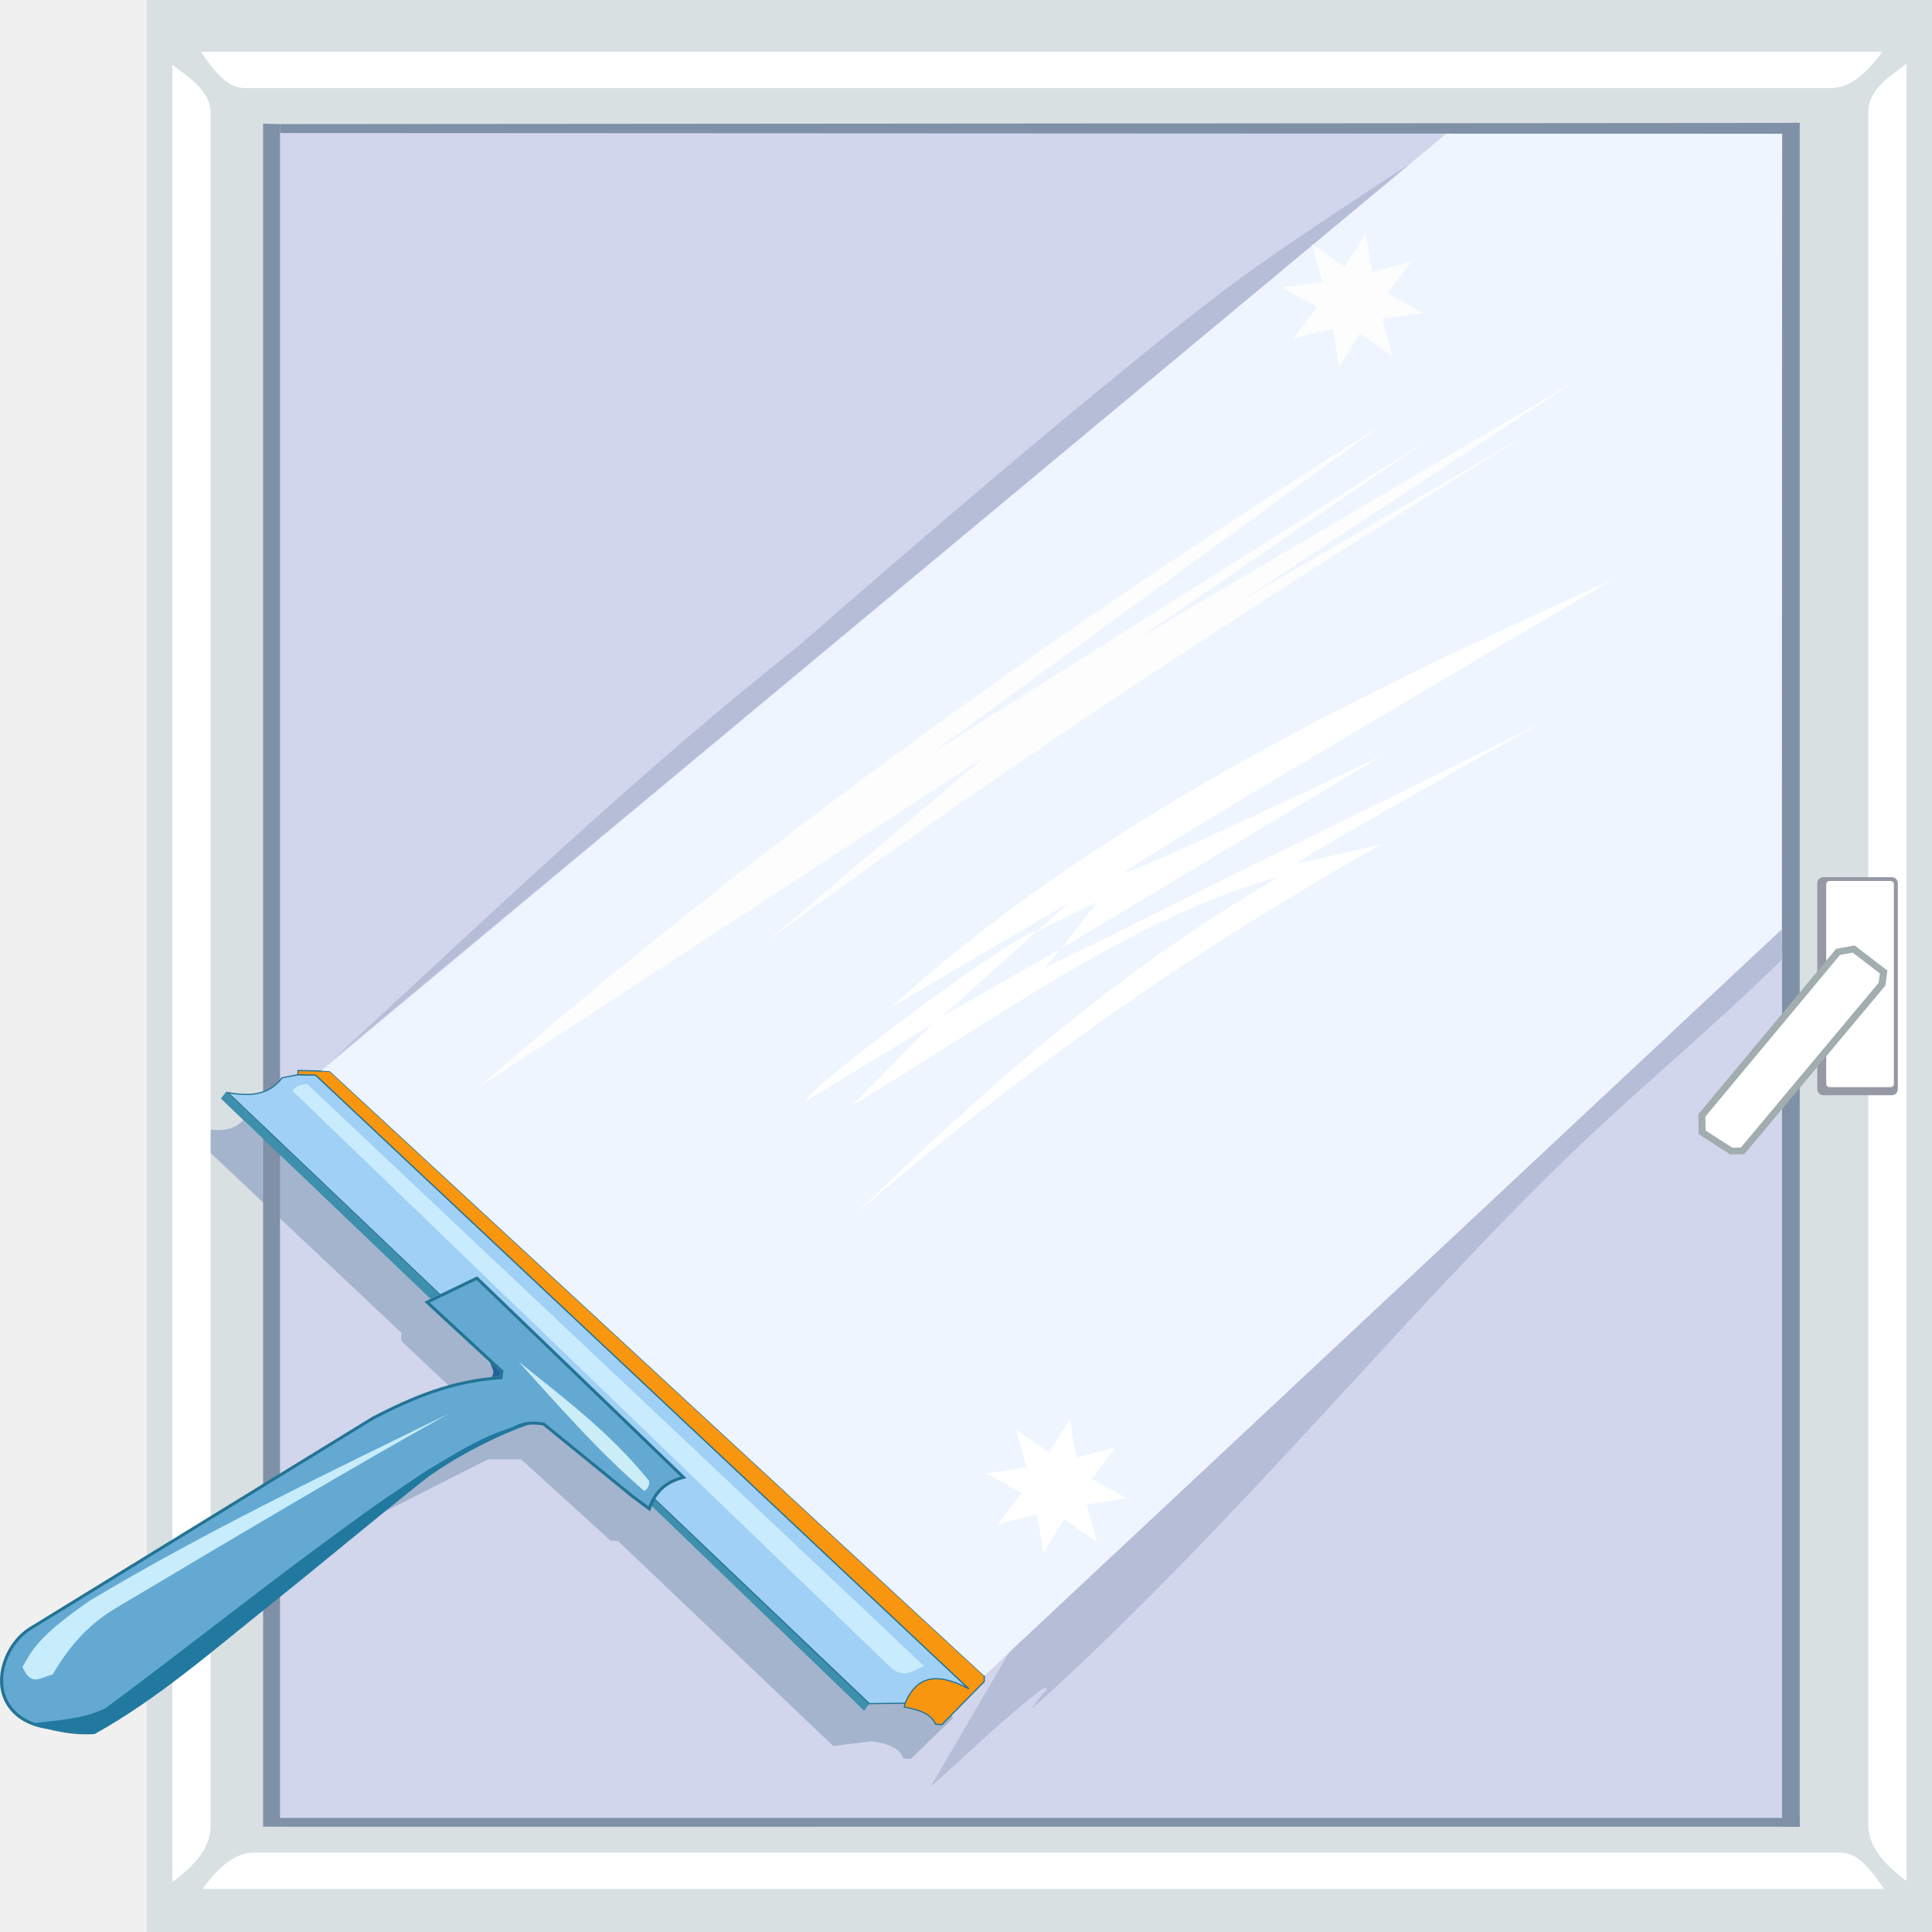
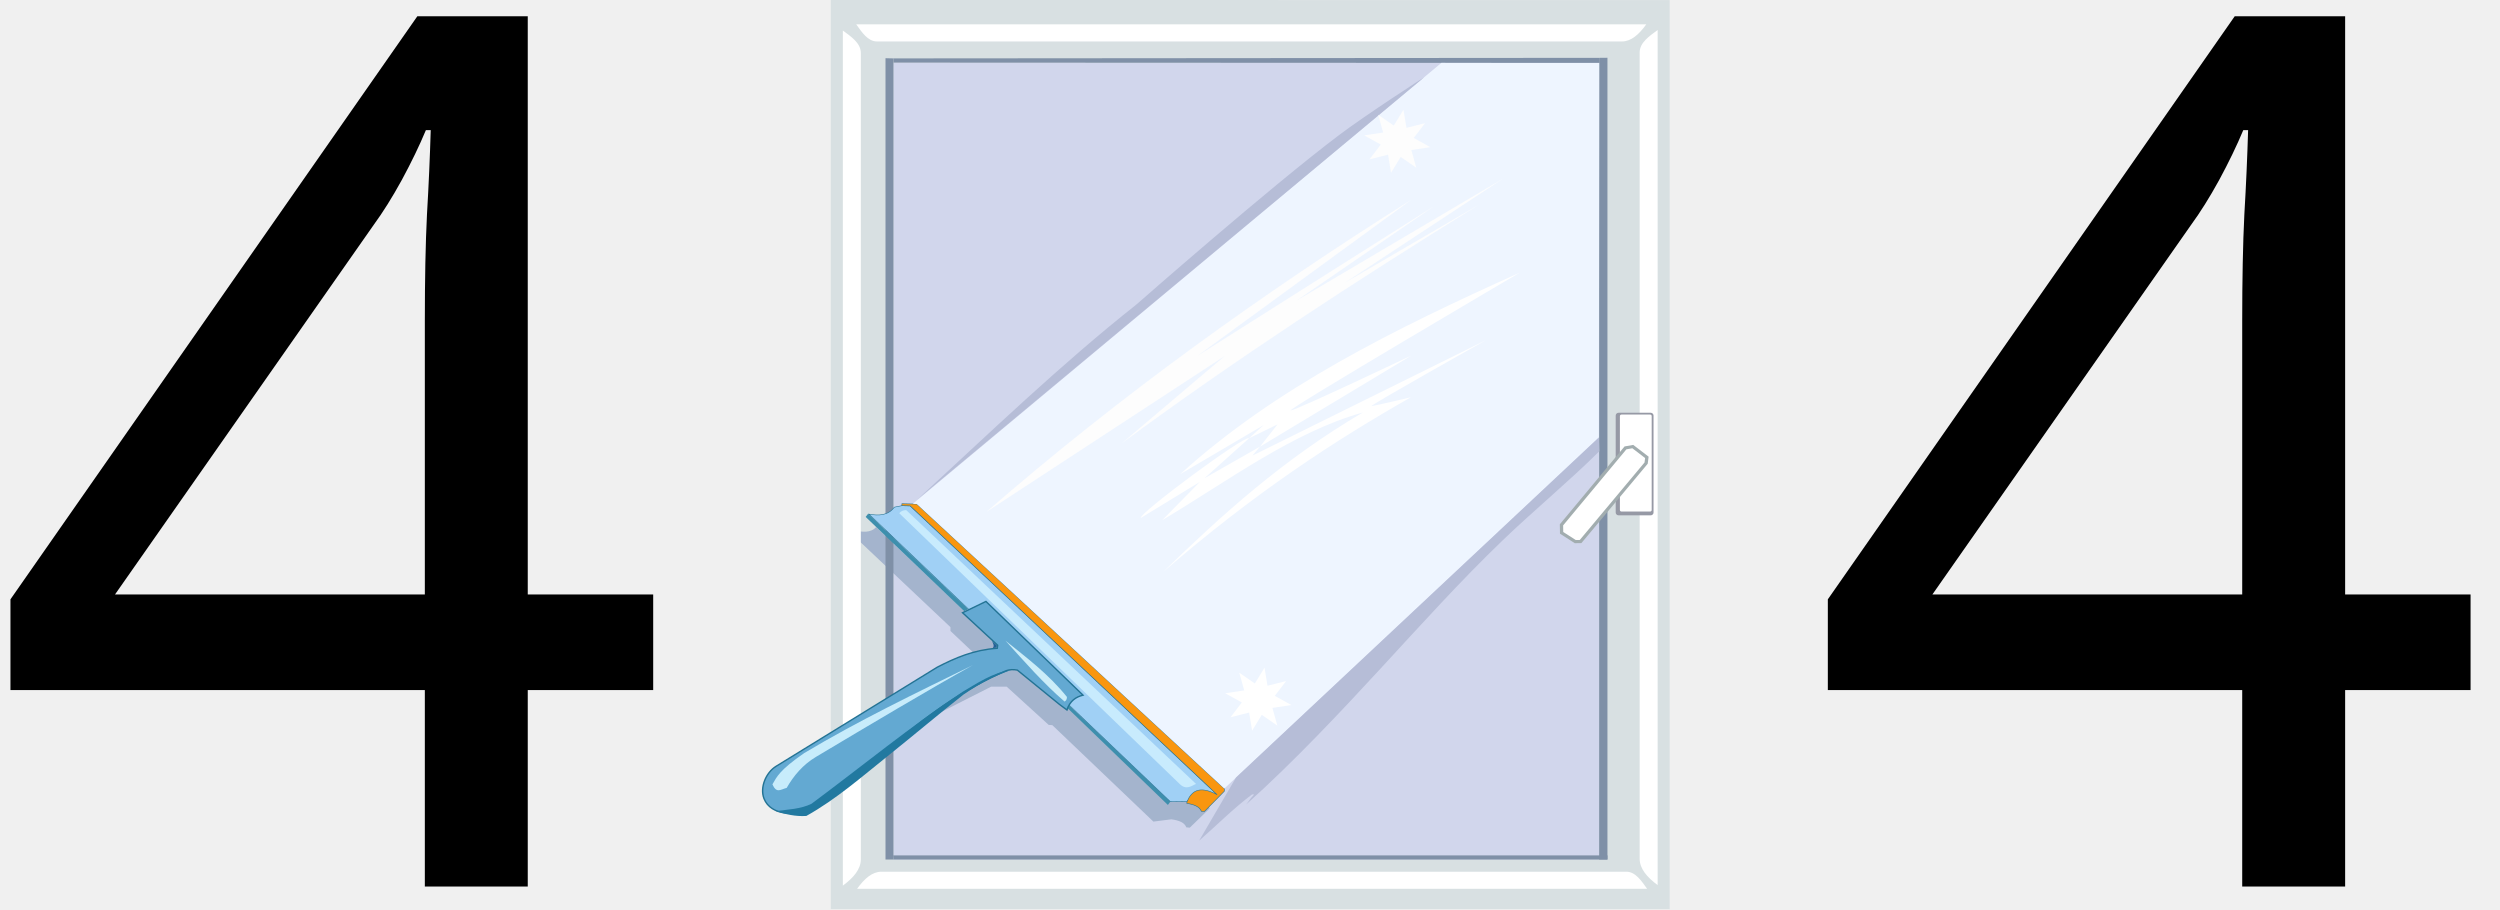
- <svg xmlns="http://www.w3.org/2000/svg" id="svg8" version="1.1" viewBox="0 0 26.458 26.458" height="100" width="100">
+ <svg xmlns="http://www.w3.org/2000/svg" width="275" height="100" viewBox="0 0 72.76 26.458" version="1.1" id="svg8">
  <defs id="defs2" />
  <g id="layer1">
-     <g transform="matrix(0.3222157,0,0,0.3060736,-10.82876,-20.85105)" id="g919">
-       <path style="fill:#d8e0e2;fill-opacity:1;stroke:none;stroke-width:0.2;stroke-linecap:butt;stroke-linejoin:miter;stroke-miterlimit:4;stroke-dasharray:none;stroke-opacity:1" d="M 39.841,68.124 V 154.569 H 115.726 V 68.13 Z" id="path915" />
-       <rect style="opacity:1;fill:#d1d6ec;fill-opacity:1;stroke:none;stroke-width:0.053;stroke-miterlimit:4;stroke-dasharray:none" id="rect1022" width="63.836" height="75.776" x="45.511" y="74.078" ry="0.145" />
-       <path style="fill:#a4b4cd;fill-opacity:1;stroke:none;stroke-width:0.053;stroke-linecap:butt;stroke-linejoin:miter;stroke-miterlimit:4;stroke-dasharray:none;stroke-opacity:1" d="m 52.712,130.155 -2.045,-2.031 v -0.364 l -8.996,-8.93 0.265,-0.265 c 0.755,0.148 1.499,0.263 2.009,-0.322 l 11.596,11.619 z" id="path1012" />
-       <path style="fill:#a4b4cd;fill-opacity:1;stroke:none;stroke-width:0.053;stroke-linecap:butt;stroke-linejoin:miter;stroke-miterlimit:4;stroke-dasharray:none;stroke-opacity:1" d="m 74.067,144.843 0.033,0.165 -1.786,1.819 -0.314,-0.033 c -0.15,-0.447 -0.655,-0.666 -1.356,-0.761 l -1.621,0.215 -9.143,-9.171 -0.327,-0.023 -3.8,-3.637 h -1.403 l -6.361,3.391 c 4.097,-3.605 6.361,-5.173 8.732,-4.963 z" id="path1010" />
-       <path style="fill:none;stroke:none;stroke-width:0.2;stroke-linecap:butt;stroke-linejoin:miter;stroke-miterlimit:4;stroke-dasharray:none;stroke-opacity:1" d="m 44.79,73.658 v 76.197 H 110.098 V 73.616 Z" id="path955" />
-       <path style="fill:#7f90a7;fill-opacity:1;stroke:none;stroke-width:0.2;stroke-linecap:butt;stroke-linejoin:miter;stroke-miterlimit:4;stroke-dasharray:none;stroke-opacity:1" d="m 45.509,73.678 v 76.18 l -0.719,-0.003 V 73.658 Z" id="path957" />
-       <path style="fill:#7f90a7;fill-opacity:1;stroke:none;stroke-width:0.2;stroke-linecap:butt;stroke-linejoin:miter;stroke-miterlimit:4;stroke-dasharray:none;stroke-opacity:1" d="m 45.509,149.858 64.589,-0.003 0.001,-0.39 H 45.486 Z" id="path959" />
-       <path style="fill:#7f90a7;fill-opacity:1;stroke:none;stroke-width:0.2;stroke-linecap:butt;stroke-linejoin:miter;stroke-miterlimit:4;stroke-dasharray:none;stroke-opacity:1" d="m 109.347,73.624 v 76.229 l 0.751,0.001 V 73.616 Z" id="path961" />
-       <path style="fill:#7f90a7;fill-opacity:1;stroke:none;stroke-width:0.2;stroke-linecap:butt;stroke-linejoin:miter;stroke-miterlimit:4;stroke-dasharray:none;stroke-opacity:1" d="m 109.347,73.624 0.006,0.486 -63.842,-0.033 -0.002,-0.4 z" id="path963" />
-       <path style="fill:#ffffff;fill-opacity:1;stroke:none;stroke-width:0.2;stroke-linecap:butt;stroke-linejoin:miter;stroke-miterlimit:4;stroke-dasharray:none;stroke-opacity:1" d="M 44.02,72.066 H 111.411 c 0.828,0 1.544,-0.667 2.198,-1.627 H 42.142 c 0.5,0.731 1.044,1.627 1.878,1.627 z" id="path967" />
-       <path id="path969" d="m 113.012,73.114 v 76.671 c 0,0.942 0.667,1.756 1.627,2.501 V 70.977 c -0.731,0.569 -1.627,1.187 -1.627,2.137 z" style="fill:#ffffff;fill-opacity:1;stroke:none;stroke-width:0.213;stroke-linecap:butt;stroke-linejoin:miter;stroke-miterlimit:4;stroke-dasharray:none;stroke-opacity:1" />
-       <path style="fill:#ffffff;fill-opacity:1;stroke:none;stroke-width:0.213;stroke-linecap:butt;stroke-linejoin:miter;stroke-miterlimit:4;stroke-dasharray:none;stroke-opacity:1" d="m 42.559,73.165 v 76.671 c 0,0.942 -0.667,1.756 -1.627,2.501 V 71.028 c 0.731,0.569 1.627,1.187 1.627,2.137 z" id="path971" />
-       <path id="path973" d="M 111.808,151.013 H 44.417 c -0.828,0 -1.544,0.667 -2.198,1.627 h 71.468 c -0.5,-0.731 -1.044,-1.627 -1.878,-1.627 z" style="fill:#ffffff;fill-opacity:1;stroke:none;stroke-width:0.2;stroke-linecap:butt;stroke-linejoin:miter;stroke-miterlimit:4;stroke-dasharray:none;stroke-opacity:1" />
-       <rect style="opacity:1;fill:#9699a5;fill-opacity:1;stroke-width:0.347;stroke-miterlimit:4;stroke-dasharray:none" id="rect977" width="3.423" height="9.757" x="110.844" y="107.371" ry="0.265" />
-       <rect style="opacity:1;fill:#ffffff;fill-opacity:1;stroke-width:0.361;stroke-miterlimit:4;stroke-dasharray:none" id="rect979" width="2.876" height="9.224" x="111.224" y="107.543" ry="0.145" />
-       <path style="fill:#ffffff;fill-opacity:1;stroke:#a2adaf;stroke-width:0.3;stroke-linecap:butt;stroke-linejoin:miter;stroke-miterlimit:4;stroke-dasharray:none;stroke-opacity:1" d="m 105.951,118.79 -0.012,-0.76 5.79,-7.318 0.661,-0.124 1.273,1.025 -0.066,0.546 -5.928,7.458 -0.48,0.008 z" id="path984" />
-       <path style="fill:#3d8fad;fill-opacity:1;stroke:none;stroke-width:0.053;stroke-linecap:butt;stroke-linejoin:miter;stroke-miterlimit:4;stroke-dasharray:none;stroke-opacity:1" d="m 61.276,135.475 9.058,9.191 0.222,-0.316 -9.167,-9.156 z" id="path994" />
-       <path style="fill:#236197;fill-opacity:1;stroke:none;stroke-width:0.053;stroke-linecap:butt;stroke-linejoin:miter;stroke-miterlimit:4;stroke-dasharray:none;stroke-opacity:1" d="m 62.657,134.226 c -0.918,-0.006 -1.433,0.299 -1.902,0.972 l 0.434,0.347 c 0.203,-0.765 0.657,-1.192 1.468,-1.319 z" id="path988" />
-       <path style="fill:#236197;fill-opacity:1;stroke:none;stroke-width:0.053;stroke-linecap:butt;stroke-linejoin:miter;stroke-miterlimit:4;stroke-dasharray:none;stroke-opacity:1" d="m 54.43,129.075 c 0.072,0.242 0.243,0.431 0.065,0.669 l 0.345,-0.034 0.029,-0.21 z" id="path990" />
-       <path style="fill:#3d8fad;fill-opacity:1;stroke:none;stroke-width:0.053;stroke-linecap:butt;stroke-linejoin:miter;stroke-miterlimit:4;stroke-dasharray:none;stroke-opacity:1" d="m 51.908,126.24 -8.913,-8.963 0.223,-0.302 9.058,9.08 z" id="path992" />
-       <path style="fill:#a0d0f5;fill-opacity:1;stroke:#237394;stroke-width:0.053;stroke-linecap:butt;stroke-linejoin:miter;stroke-miterlimit:4;stroke-dasharray:none;stroke-opacity:1" d="m 43.292,117.012 c 0.907,0.167 1.741,0.134 2.299,-0.661 l 0.678,-0.141 0.752,0.017 27.765,27.459 c -0.554,-0.137 -1.108,-0.257 -1.662,-0.24 -0.541,0.21 -0.78,0.554 -1.05,0.885 l -1.518,0.02 z" id="path996" />
-       <path style="fill:#f9960f;fill-opacity:1;stroke:#237394;stroke-width:0.053;stroke-linecap:butt;stroke-linejoin:miter;stroke-miterlimit:4;stroke-dasharray:none;stroke-opacity:1" d="m 46.269,116.21 0.006,-0.188 1.351,0.032 27.814,27.053 -0.002,0.256 -1.801,1.927 -0.265,-0.017 c -0.208,-0.507 -0.756,-0.653 -1.331,-0.77 l 0.033,-0.172 c 0.409,-0.989 1.099,-1.539 2.712,-0.645 L 47.021,116.227 Z" id="path998" />
-       <path style="fill:#63a9d2;fill-opacity:1;stroke:#237394;stroke-width:0.132;stroke-linecap:butt;stroke-linejoin:miter;stroke-miterlimit:4;stroke-dasharray:none;stroke-opacity:1" d="m 51.759,126.388 2.117,-1.075 8.781,8.913 c -0.644,0.17 -1.183,0.537 -1.455,1.406 l -0.678,-0.529 -3.803,-3.258 c -0.351,-0.072 -0.689,-0.066 -1.009,0.05 -3.842,1.733 -7.354,4.373 -10.699,7.474 l -6.78,5.358 c -1.403,1.109 -3.821,0.981 -4.432,-0.662 -0.395,-1.062 0.176,-2.484 1.091,-3.076 L 49.477,131.564 c 1.621,-0.878 3.308,-1.656 5.422,-1.795 l 0.035,-0.292 z" id="path986" />
-       <path style="fill:#c7ecfb;fill-opacity:1;stroke:none;stroke-width:0.053;stroke-linecap:butt;stroke-linejoin:miter;stroke-miterlimit:4;stroke-dasharray:none;stroke-opacity:1" d="m 52.665,131.383 c -5.153,2.655 -10.33,5.269 -15.227,8.35 -2.27,1.647 -2.482,2.266 -2.877,2.977 0.379,0.876 0.702,0.5 1.29,0.331 0.623,-1.135 1.448,-2.193 2.645,-2.943 4.694,-2.943 10.266,-6.433 14.17,-8.714 z" id="path1000" />
-       <path style="fill:#c8ebfd;fill-opacity:1;stroke:none;stroke-width:0.053;stroke-linecap:butt;stroke-linejoin:miter;stroke-miterlimit:4;stroke-dasharray:none;stroke-opacity:1" d="m 46.037,116.929 c 0.166,-0.235 0.388,-0.293 0.628,-0.298 l 26.217,26.035 c -0.357,0.138 -0.854,0.64 -1.462,0.023 z" id="path1002" />
-       <path style="fill:#eef5ff;fill-opacity:1;stroke:none;stroke-width:0.053;stroke-linecap:butt;stroke-linejoin:miter;stroke-miterlimit:4;stroke-dasharray:none;stroke-opacity:1" d="m 47.261,116.028 47.813,-41.923 14.279,0.006 -0.031,35.609 -33.883,33.387 -27.814,-27.053 z" id="path1004" />
-       <path style="fill:#b6bdd7;fill-opacity:1;stroke:none;stroke-width:0.053;stroke-linecap:butt;stroke-linejoin:miter;stroke-miterlimit:4;stroke-dasharray:none;stroke-opacity:1" d="m 47.683,115.606 c 6.523,-6.313 12.915,-12.796 19.852,-18.57 0,0 11.931,-11.029 18.289,-16.073 2.472,-1.961 7.703,-5.503 7.703,-5.503 z" id="path1006" />
-       <path style="fill:#b6bdd7;fill-opacity:1;stroke:none;stroke-width:0.053;stroke-linecap:butt;stroke-linejoin:miter;stroke-miterlimit:4;stroke-dasharray:none;stroke-opacity:1" d="m 76.498,142.056 -3.34,6.011 c 1.587,-1.461 3.081,-3.047 4.763,-4.382 0.121,-0.006 0.22,-0.168 0.147,0.077 -0.264,0.254 -0.45,0.611 -0.659,0.866 4.373,-4.109 8.799,-9.096 12.132,-12.894 3.696,-4.21 7.215,-8.324 11.081,-12.234 2.755,-2.785 5.969,-5.576 8.742,-8.466 l -0.04,-1.314 z" id="path1008" />
-       <path style="fill:#fdfdfd;fill-opacity:1;stroke:none;stroke-width:0.053;stroke-linecap:butt;stroke-linejoin:miter;stroke-miterlimit:4;stroke-dasharray:none;stroke-opacity:1" d="M 53.928,116.79 C 66.059,105.701 78.952,95.984 92.328,87.137 L 73.019,101.954 94.386,87.745 81.945,96.725 100.63,85.125 86.365,94.994 98.409,87.628 C 87.291,94.872 76.419,102.314 66.179,110.261 l 9.311,-8.298 z" id="path1014" />
-       <path style="opacity:1;fill:#fdfdfd;fill-opacity:1;stroke-width:0.053;stroke-miterlimit:4;stroke-dasharray:none" id="path1016" d="m 92.803,84.071 -1.406,-1.023 -0.875,1.503 -0.271,-1.718 -1.682,0.444 1.023,-1.406 -1.503,-0.875 1.718,-0.271 -0.444,-1.682 1.406,1.023 0.875,-1.503 0.271,1.718 1.682,-0.444 -1.023,1.406 1.503,0.875 -1.718,0.271 z" />
-       <path d="m 80.235,137.12 -1.406,-1.023 -0.875,1.503 -0.271,-1.718 -1.682,0.444 1.023,-1.406 -1.503,-0.875 1.718,-0.271 -0.444,-1.682 1.406,1.023 0.875,-1.503 0.271,1.718 1.682,-0.444 -1.023,1.406 1.503,0.875 -1.718,0.271 z" id="path1018" style="opacity:1;fill:#ffffff;fill-opacity:1;stroke-width:0.053;stroke-miterlimit:4;stroke-dasharray:none" />
-       <path id="path872" d="m 34.852,145.248 c 0.883,0.301 1.786,0.533 2.778,0.463 2.706,-1.587 5.009,-3.723 7.537,-5.846 2.192,-1.841 4.467,-3.862 6.665,-5.687 1.504,-1.079 2.692,-1.727 4.312,-2.341 -1.598,0.191 -3.217,1.359 -4.401,2.084 -4.689,3.265 -9.101,7.084 -13.649,10.632 -0.968,0.504 -2.128,0.543 -3.241,0.695 z" style="fill:#2279a0;fill-opacity:1;stroke:none;stroke-width:0.1;stroke-linecap:butt;stroke-linejoin:miter;stroke-miterlimit:4;stroke-dasharray:none;stroke-opacity:1" />
-       <path id="path870" d="m 55.636,129.036 c 1.727,2.003 3.418,4.05 5.355,5.8 0.173,-0.11 0.213,-0.269 0.21,-0.444 -1.701,-2.217 -3.655,-3.727 -5.566,-5.355 z" style="fill:#cbedf8;fill-opacity:1;stroke:none;stroke-width:0.2;stroke-linecap:butt;stroke-linejoin:miter;stroke-miterlimit:4;stroke-dasharray:none;stroke-opacity:1" />
-       <path d="m 102.15,94.056 c -11.303,5.339 -22.106,10.95 -30.692,19.149 l 7.541,-4.663 -1.323,1.257 2.58,-1.323 -1.587,2.117 13.692,-8.665 c 0,0 -10.319,5.159 -10.914,5.226 -0.595,0.066 20.704,-13.097 20.704,-13.097 z m -23.482,16.536 -5.027,3.01 4.035,-3.803 c -0.41,-0.319 -10.008,7.176 -9.79,7.574 l 5.344,-3.429 -3.414,3.648 c 6.004,-3.775 11.9,-8.418 18.148,-10.243 -7.211,4.455 -12.758,9.742 -18.054,15.154 8.289,-7.536 15.517,-12.486 22.404,-16.604 0,0 -3.181,0.795 -3.555,0.842 -0.374,0.047 10.337,-6.267 10.337,-6.267 l -21.122,10.979 z" style="fill:#ffffff;fill-opacity:1;stroke:none;stroke-width:0.2;stroke-linecap:butt;stroke-linejoin:miter;stroke-miterlimit:4;stroke-dasharray:none;stroke-opacity:1" id="path874" />
+     <g transform="matrix(0.9984979,0,0,1,22.17374,0.2082129)" id="g922">
+       <g transform="matrix(0.3222157,0,0,0.3060736,-10.82876,-21.05927)" id="g919">
+         <path style="fill:#d8e0e2;fill-opacity:1;stroke:none;stroke-width:0.2;stroke-linecap:butt;stroke-linejoin:miter;stroke-miterlimit:4;stroke-dasharray:none;stroke-opacity:1" d="M 39.841,68.124 V 154.569 H 115.726 V 68.13 Z" id="path915" />
+         <rect style="opacity:1;fill:#d1d6ec;fill-opacity:1;stroke:none;stroke-width:0.053;stroke-miterlimit:4;stroke-dasharray:none" id="rect1022" width="63.836" height="75.776" x="45.511" y="74.078" ry="0.145" />
+         <path style="fill:#a4b4cd;fill-opacity:1;stroke:none;stroke-width:0.053;stroke-linecap:butt;stroke-linejoin:miter;stroke-miterlimit:4;stroke-dasharray:none;stroke-opacity:1" d="m 52.712,130.155 -2.045,-2.031 v -0.364 l -8.996,-8.93 0.265,-0.265 c 0.755,0.148 1.499,0.263 2.009,-0.322 l 11.596,11.619 z" id="path1012" />
+         <path style="fill:#a4b4cd;fill-opacity:1;stroke:none;stroke-width:0.053;stroke-linecap:butt;stroke-linejoin:miter;stroke-miterlimit:4;stroke-dasharray:none;stroke-opacity:1" d="m 74.067,144.843 0.033,0.165 -1.786,1.819 -0.314,-0.033 c -0.15,-0.447 -0.655,-0.666 -1.356,-0.761 l -1.621,0.215 -9.143,-9.171 -0.327,-0.023 -3.8,-3.637 h -1.403 l -6.361,3.391 c 4.097,-3.605 6.361,-5.173 8.732,-4.963 z" id="path1010" />
+         <path style="fill:none;stroke:none;stroke-width:0.2;stroke-linecap:butt;stroke-linejoin:miter;stroke-miterlimit:4;stroke-dasharray:none;stroke-opacity:1" d="m 44.79,73.658 v 76.197 H 110.098 V 73.616 Z" id="path955" />
+         <path style="fill:#7f90a7;fill-opacity:1;stroke:none;stroke-width:0.2;stroke-linecap:butt;stroke-linejoin:miter;stroke-miterlimit:4;stroke-dasharray:none;stroke-opacity:1" d="m 45.509,73.678 v 76.18 l -0.719,-0.003 V 73.658 Z" id="path957" />
+         <path style="fill:#7f90a7;fill-opacity:1;stroke:none;stroke-width:0.2;stroke-linecap:butt;stroke-linejoin:miter;stroke-miterlimit:4;stroke-dasharray:none;stroke-opacity:1" d="m 45.509,149.858 64.589,-0.003 0.001,-0.39 H 45.486 Z" id="path959" />
+         <path style="fill:#7f90a7;fill-opacity:1;stroke:none;stroke-width:0.2;stroke-linecap:butt;stroke-linejoin:miter;stroke-miterlimit:4;stroke-dasharray:none;stroke-opacity:1" d="m 109.347,73.624 v 76.229 l 0.751,0.001 V 73.616 Z" id="path961" />
+         <path style="fill:#7f90a7;fill-opacity:1;stroke:none;stroke-width:0.2;stroke-linecap:butt;stroke-linejoin:miter;stroke-miterlimit:4;stroke-dasharray:none;stroke-opacity:1" d="m 109.347,73.624 0.006,0.486 -63.842,-0.033 -0.002,-0.4 z" id="path963" />
+         <path style="fill:#ffffff;fill-opacity:1;stroke:none;stroke-width:0.2;stroke-linecap:butt;stroke-linejoin:miter;stroke-miterlimit:4;stroke-dasharray:none;stroke-opacity:1" d="M 44.02,72.066 H 111.411 c 0.828,0 1.544,-0.667 2.198,-1.627 H 42.142 c 0.5,0.731 1.044,1.627 1.878,1.627 z" id="path967" />
+         <path id="path969" d="m 113.012,73.114 v 76.671 c 0,0.942 0.667,1.756 1.627,2.501 V 70.977 c -0.731,0.569 -1.627,1.187 -1.627,2.137 z" style="fill:#ffffff;fill-opacity:1;stroke:none;stroke-width:0.213;stroke-linecap:butt;stroke-linejoin:miter;stroke-miterlimit:4;stroke-dasharray:none;stroke-opacity:1" />
+         <path style="fill:#ffffff;fill-opacity:1;stroke:none;stroke-width:0.213;stroke-linecap:butt;stroke-linejoin:miter;stroke-miterlimit:4;stroke-dasharray:none;stroke-opacity:1" d="m 42.559,73.165 v 76.671 c 0,0.942 -0.667,1.756 -1.627,2.501 V 71.028 c 0.731,0.569 1.627,1.187 1.627,2.137 z" id="path971" />
+         <path id="path973" d="M 111.808,151.013 H 44.417 c -0.828,0 -1.544,0.667 -2.198,1.627 h 71.468 c -0.5,-0.731 -1.044,-1.627 -1.878,-1.627 z" style="fill:#ffffff;fill-opacity:1;stroke:none;stroke-width:0.2;stroke-linecap:butt;stroke-linejoin:miter;stroke-miterlimit:4;stroke-dasharray:none;stroke-opacity:1" />
+         <rect style="opacity:1;fill:#9699a5;fill-opacity:1;stroke-width:0.347;stroke-miterlimit:4;stroke-dasharray:none" id="rect977" width="3.423" height="9.757" x="110.844" y="107.371" ry="0.265" />
+         <rect style="opacity:1;fill:#ffffff;fill-opacity:1;stroke-width:0.361;stroke-miterlimit:4;stroke-dasharray:none" id="rect979" width="2.876" height="9.224" x="111.224" y="107.543" ry="0.145" />
+         <path style="fill:#ffffff;fill-opacity:1;stroke:#a2adaf;stroke-width:0.3;stroke-linecap:butt;stroke-linejoin:miter;stroke-miterlimit:4;stroke-dasharray:none;stroke-opacity:1" d="m 105.951,118.79 -0.012,-0.76 5.79,-7.318 0.661,-0.124 1.273,1.025 -0.066,0.546 -5.928,7.458 -0.48,0.008 z" id="path984" />
+         <path style="fill:#3d8fad;fill-opacity:1;stroke:none;stroke-width:0.053;stroke-linecap:butt;stroke-linejoin:miter;stroke-miterlimit:4;stroke-dasharray:none;stroke-opacity:1" d="m 61.276,135.475 9.058,9.191 0.222,-0.316 -9.167,-9.156 z" id="path994" />
+         <path style="fill:#236197;fill-opacity:1;stroke:none;stroke-width:0.053;stroke-linecap:butt;stroke-linejoin:miter;stroke-miterlimit:4;stroke-dasharray:none;stroke-opacity:1" d="m 62.657,134.226 c -0.918,-0.006 -1.433,0.299 -1.902,0.972 l 0.434,0.347 c 0.203,-0.765 0.657,-1.192 1.468,-1.319 z" id="path988" />
+         <path style="fill:#236197;fill-opacity:1;stroke:none;stroke-width:0.053;stroke-linecap:butt;stroke-linejoin:miter;stroke-miterlimit:4;stroke-dasharray:none;stroke-opacity:1" d="m 54.43,129.075 c 0.072,0.242 0.243,0.431 0.065,0.669 l 0.345,-0.034 0.029,-0.21 z" id="path990" />
+         <path style="fill:#3d8fad;fill-opacity:1;stroke:none;stroke-width:0.053;stroke-linecap:butt;stroke-linejoin:miter;stroke-miterlimit:4;stroke-dasharray:none;stroke-opacity:1" d="m 51.908,126.24 -8.913,-8.963 0.223,-0.302 9.058,9.08 z" id="path992" />
+         <path style="fill:#a0d0f5;fill-opacity:1;stroke:#237394;stroke-width:0.053;stroke-linecap:butt;stroke-linejoin:miter;stroke-miterlimit:4;stroke-dasharray:none;stroke-opacity:1" d="m 43.292,117.012 c 0.907,0.167 1.741,0.134 2.299,-0.661 l 0.678,-0.141 0.752,0.017 27.765,27.459 c -0.554,-0.137 -1.108,-0.257 -1.662,-0.24 -0.541,0.21 -0.78,0.554 -1.05,0.885 l -1.518,0.02 z" id="path996" />
+         <path style="fill:#f9960f;fill-opacity:1;stroke:#237394;stroke-width:0.053;stroke-linecap:butt;stroke-linejoin:miter;stroke-miterlimit:4;stroke-dasharray:none;stroke-opacity:1" d="m 46.269,116.21 0.006,-0.188 1.351,0.032 27.814,27.053 -0.002,0.256 -1.801,1.927 -0.265,-0.017 c -0.208,-0.507 -0.756,-0.653 -1.331,-0.77 l 0.033,-0.172 c 0.409,-0.989 1.099,-1.539 2.712,-0.645 L 47.021,116.227 Z" id="path998" />
+         <path style="fill:#63a9d2;fill-opacity:1;stroke:#237394;stroke-width:0.132;stroke-linecap:butt;stroke-linejoin:miter;stroke-miterlimit:4;stroke-dasharray:none;stroke-opacity:1" d="m 51.759,126.388 2.117,-1.075 8.781,8.913 c -0.644,0.17 -1.183,0.537 -1.455,1.406 l -0.678,-0.529 -3.803,-3.258 c -0.351,-0.072 -0.689,-0.066 -1.009,0.05 -3.842,1.733 -7.354,4.373 -10.699,7.474 l -6.78,5.358 c -1.403,1.109 -3.821,0.981 -4.432,-0.662 -0.395,-1.062 0.176,-2.484 1.091,-3.076 L 49.477,131.564 c 1.621,-0.878 3.308,-1.656 5.422,-1.795 l 0.035,-0.292 z" id="path986" />
+         <path style="fill:#c7ecfb;fill-opacity:1;stroke:none;stroke-width:0.053;stroke-linecap:butt;stroke-linejoin:miter;stroke-miterlimit:4;stroke-dasharray:none;stroke-opacity:1" d="m 52.665,131.383 c -5.153,2.655 -10.33,5.269 -15.227,8.35 -2.27,1.647 -2.482,2.266 -2.877,2.977 0.379,0.876 0.702,0.5 1.29,0.331 0.623,-1.135 1.448,-2.193 2.645,-2.943 4.694,-2.943 10.266,-6.433 14.17,-8.714 z" id="path1000" />
+         <path style="fill:#c8ebfd;fill-opacity:1;stroke:none;stroke-width:0.053;stroke-linecap:butt;stroke-linejoin:miter;stroke-miterlimit:4;stroke-dasharray:none;stroke-opacity:1" d="m 46.037,116.929 c 0.166,-0.235 0.388,-0.293 0.628,-0.298 l 26.217,26.035 c -0.357,0.138 -0.854,0.64 -1.462,0.023 z" id="path1002" />
+         <path style="fill:#eef5ff;fill-opacity:1;stroke:none;stroke-width:0.053;stroke-linecap:butt;stroke-linejoin:miter;stroke-miterlimit:4;stroke-dasharray:none;stroke-opacity:1" d="m 47.261,116.028 47.813,-41.923 14.279,0.006 -0.031,35.609 -33.883,33.387 -27.814,-27.053 z" id="path1004" />
+         <path style="fill:#b6bdd7;fill-opacity:1;stroke:none;stroke-width:0.053;stroke-linecap:butt;stroke-linejoin:miter;stroke-miterlimit:4;stroke-dasharray:none;stroke-opacity:1" d="m 47.683,115.606 c 6.523,-6.313 12.915,-12.796 19.852,-18.57 0,0 11.931,-11.029 18.289,-16.073 2.472,-1.961 7.703,-5.503 7.703,-5.503 z" id="path1006" />
+         <path style="fill:#b6bdd7;fill-opacity:1;stroke:none;stroke-width:0.053;stroke-linecap:butt;stroke-linejoin:miter;stroke-miterlimit:4;stroke-dasharray:none;stroke-opacity:1" d="m 76.498,142.056 -3.34,6.011 c 1.587,-1.461 3.081,-3.047 4.763,-4.382 0.121,-0.006 0.22,-0.168 0.147,0.077 -0.264,0.254 -0.45,0.611 -0.659,0.866 4.373,-4.109 8.799,-9.096 12.132,-12.894 3.696,-4.21 7.215,-8.324 11.081,-12.234 2.755,-2.785 5.969,-5.576 8.742,-8.466 l -0.04,-1.314 z" id="path1008" />
+         <path style="fill:#fdfdfd;fill-opacity:1;stroke:none;stroke-width:0.053;stroke-linecap:butt;stroke-linejoin:miter;stroke-miterlimit:4;stroke-dasharray:none;stroke-opacity:1" d="M 53.928,116.79 C 66.059,105.701 78.952,95.984 92.328,87.137 L 73.019,101.954 94.386,87.745 81.945,96.725 100.63,85.125 86.365,94.994 98.409,87.628 C 87.291,94.872 76.419,102.314 66.179,110.261 l 9.311,-8.298 z" id="path1014" />
+         <path style="opacity:1;fill:#fdfdfd;fill-opacity:1;stroke-width:0.053;stroke-miterlimit:4;stroke-dasharray:none" id="path1016" d="m 92.803,84.071 -1.406,-1.023 -0.875,1.503 -0.271,-1.718 -1.682,0.444 1.023,-1.406 -1.503,-0.875 1.718,-0.271 -0.444,-1.682 1.406,1.023 0.875,-1.503 0.271,1.718 1.682,-0.444 -1.023,1.406 1.503,0.875 -1.718,0.271 z" />
+         <path d="m 80.235,137.12 -1.406,-1.023 -0.875,1.503 -0.271,-1.718 -1.682,0.444 1.023,-1.406 -1.503,-0.875 1.718,-0.271 -0.444,-1.682 1.406,1.023 0.875,-1.503 0.271,1.718 1.682,-0.444 -1.023,1.406 1.503,0.875 -1.718,0.271 z" id="path1018" style="opacity:1;fill:#ffffff;fill-opacity:1;stroke-width:0.053;stroke-miterlimit:4;stroke-dasharray:none" />
+         <path id="path872" d="m 34.852,145.248 c 0.883,0.301 1.786,0.533 2.778,0.463 2.706,-1.587 5.009,-3.723 7.537,-5.846 2.192,-1.841 4.467,-3.862 6.665,-5.687 1.504,-1.079 2.692,-1.727 4.312,-2.341 -1.598,0.191 -3.217,1.359 -4.401,2.084 -4.689,3.265 -9.101,7.084 -13.649,10.632 -0.968,0.504 -2.128,0.543 -3.241,0.695 z" style="fill:#2279a0;fill-opacity:1;stroke:none;stroke-width:0.1;stroke-linecap:butt;stroke-linejoin:miter;stroke-miterlimit:4;stroke-dasharray:none;stroke-opacity:1" />
+         <path id="path870" d="m 55.636,129.036 c 1.727,2.003 3.418,4.05 5.355,5.8 0.173,-0.11 0.213,-0.269 0.21,-0.444 -1.701,-2.217 -3.655,-3.727 -5.566,-5.355 z" style="fill:#cbedf8;fill-opacity:1;stroke:none;stroke-width:0.2;stroke-linecap:butt;stroke-linejoin:miter;stroke-miterlimit:4;stroke-dasharray:none;stroke-opacity:1" />
+         <path d="m 102.15,94.056 c -11.303,5.339 -22.106,10.95 -30.692,19.149 l 7.541,-4.663 -1.323,1.257 2.58,-1.323 -1.587,2.117 13.692,-8.665 c 0,0 -10.319,5.159 -10.914,5.226 -0.595,0.066 20.704,-13.097 20.704,-13.097 z m -23.482,16.536 -5.027,3.01 4.035,-3.803 c -0.41,-0.319 -10.008,7.176 -9.79,7.574 l 5.344,-3.429 -3.414,3.648 c 6.004,-3.775 11.9,-8.418 18.148,-10.243 -7.211,4.455 -12.758,9.742 -18.054,15.154 8.289,-7.536 15.517,-12.486 22.404,-16.604 0,0 -3.181,0.795 -3.555,0.842 -0.374,0.047 10.337,-6.267 10.337,-6.267 l -21.122,10.979 z" style="fill:#ffffff;fill-opacity:1;stroke:none;stroke-width:0.2;stroke-linecap:butt;stroke-linejoin:miter;stroke-miterlimit:4;stroke-dasharray:none;stroke-opacity:1" id="path874" />
+       </g>
+       <text xml:space="preserve" style="font-style:normal;font-variant:normal;font-weight:normal;font-stretch:normal;font-size:35.278px;line-height:1.25;font-family:'Arial Rounded MT Bold';-inkscape-font-specification:'Arial Rounded MT Bold, ';fill:#000000;fill-opacity:1;stroke:none;stroke-width:0.265" x="-22.638" y="25.596" id="text875">
+         <tspan id="tspan873" x="-22.638" y="25.596" style="font-style:normal;font-variant:normal;font-weight:normal;font-stretch:normal;font-size:35.278px;font-family:'Arial Rounded MT Bold';-inkscape-font-specification:'Arial Rounded MT Bold, ';stroke-width:0.265">4</tspan>
+       </text>
+       <text id="text879" y="25.596" x="30.337" style="font-style:normal;font-variant:normal;font-weight:normal;font-stretch:normal;font-size:35.278px;line-height:1.25;font-family:'Arial Rounded MT Bold';-inkscape-font-specification:'Arial Rounded MT Bold, ';fill:#000000;fill-opacity:1;stroke:none;stroke-width:0.265" xml:space="preserve">
+         <tspan style="font-style:normal;font-variant:normal;font-weight:normal;font-stretch:normal;font-size:35.278px;font-family:'Arial Rounded MT Bold';-inkscape-font-specification:'Arial Rounded MT Bold, ';stroke-width:0.265" y="25.596" x="30.337" id="tspan877">4</tspan>
+       </text>
    </g>
  </g>
</svg>
